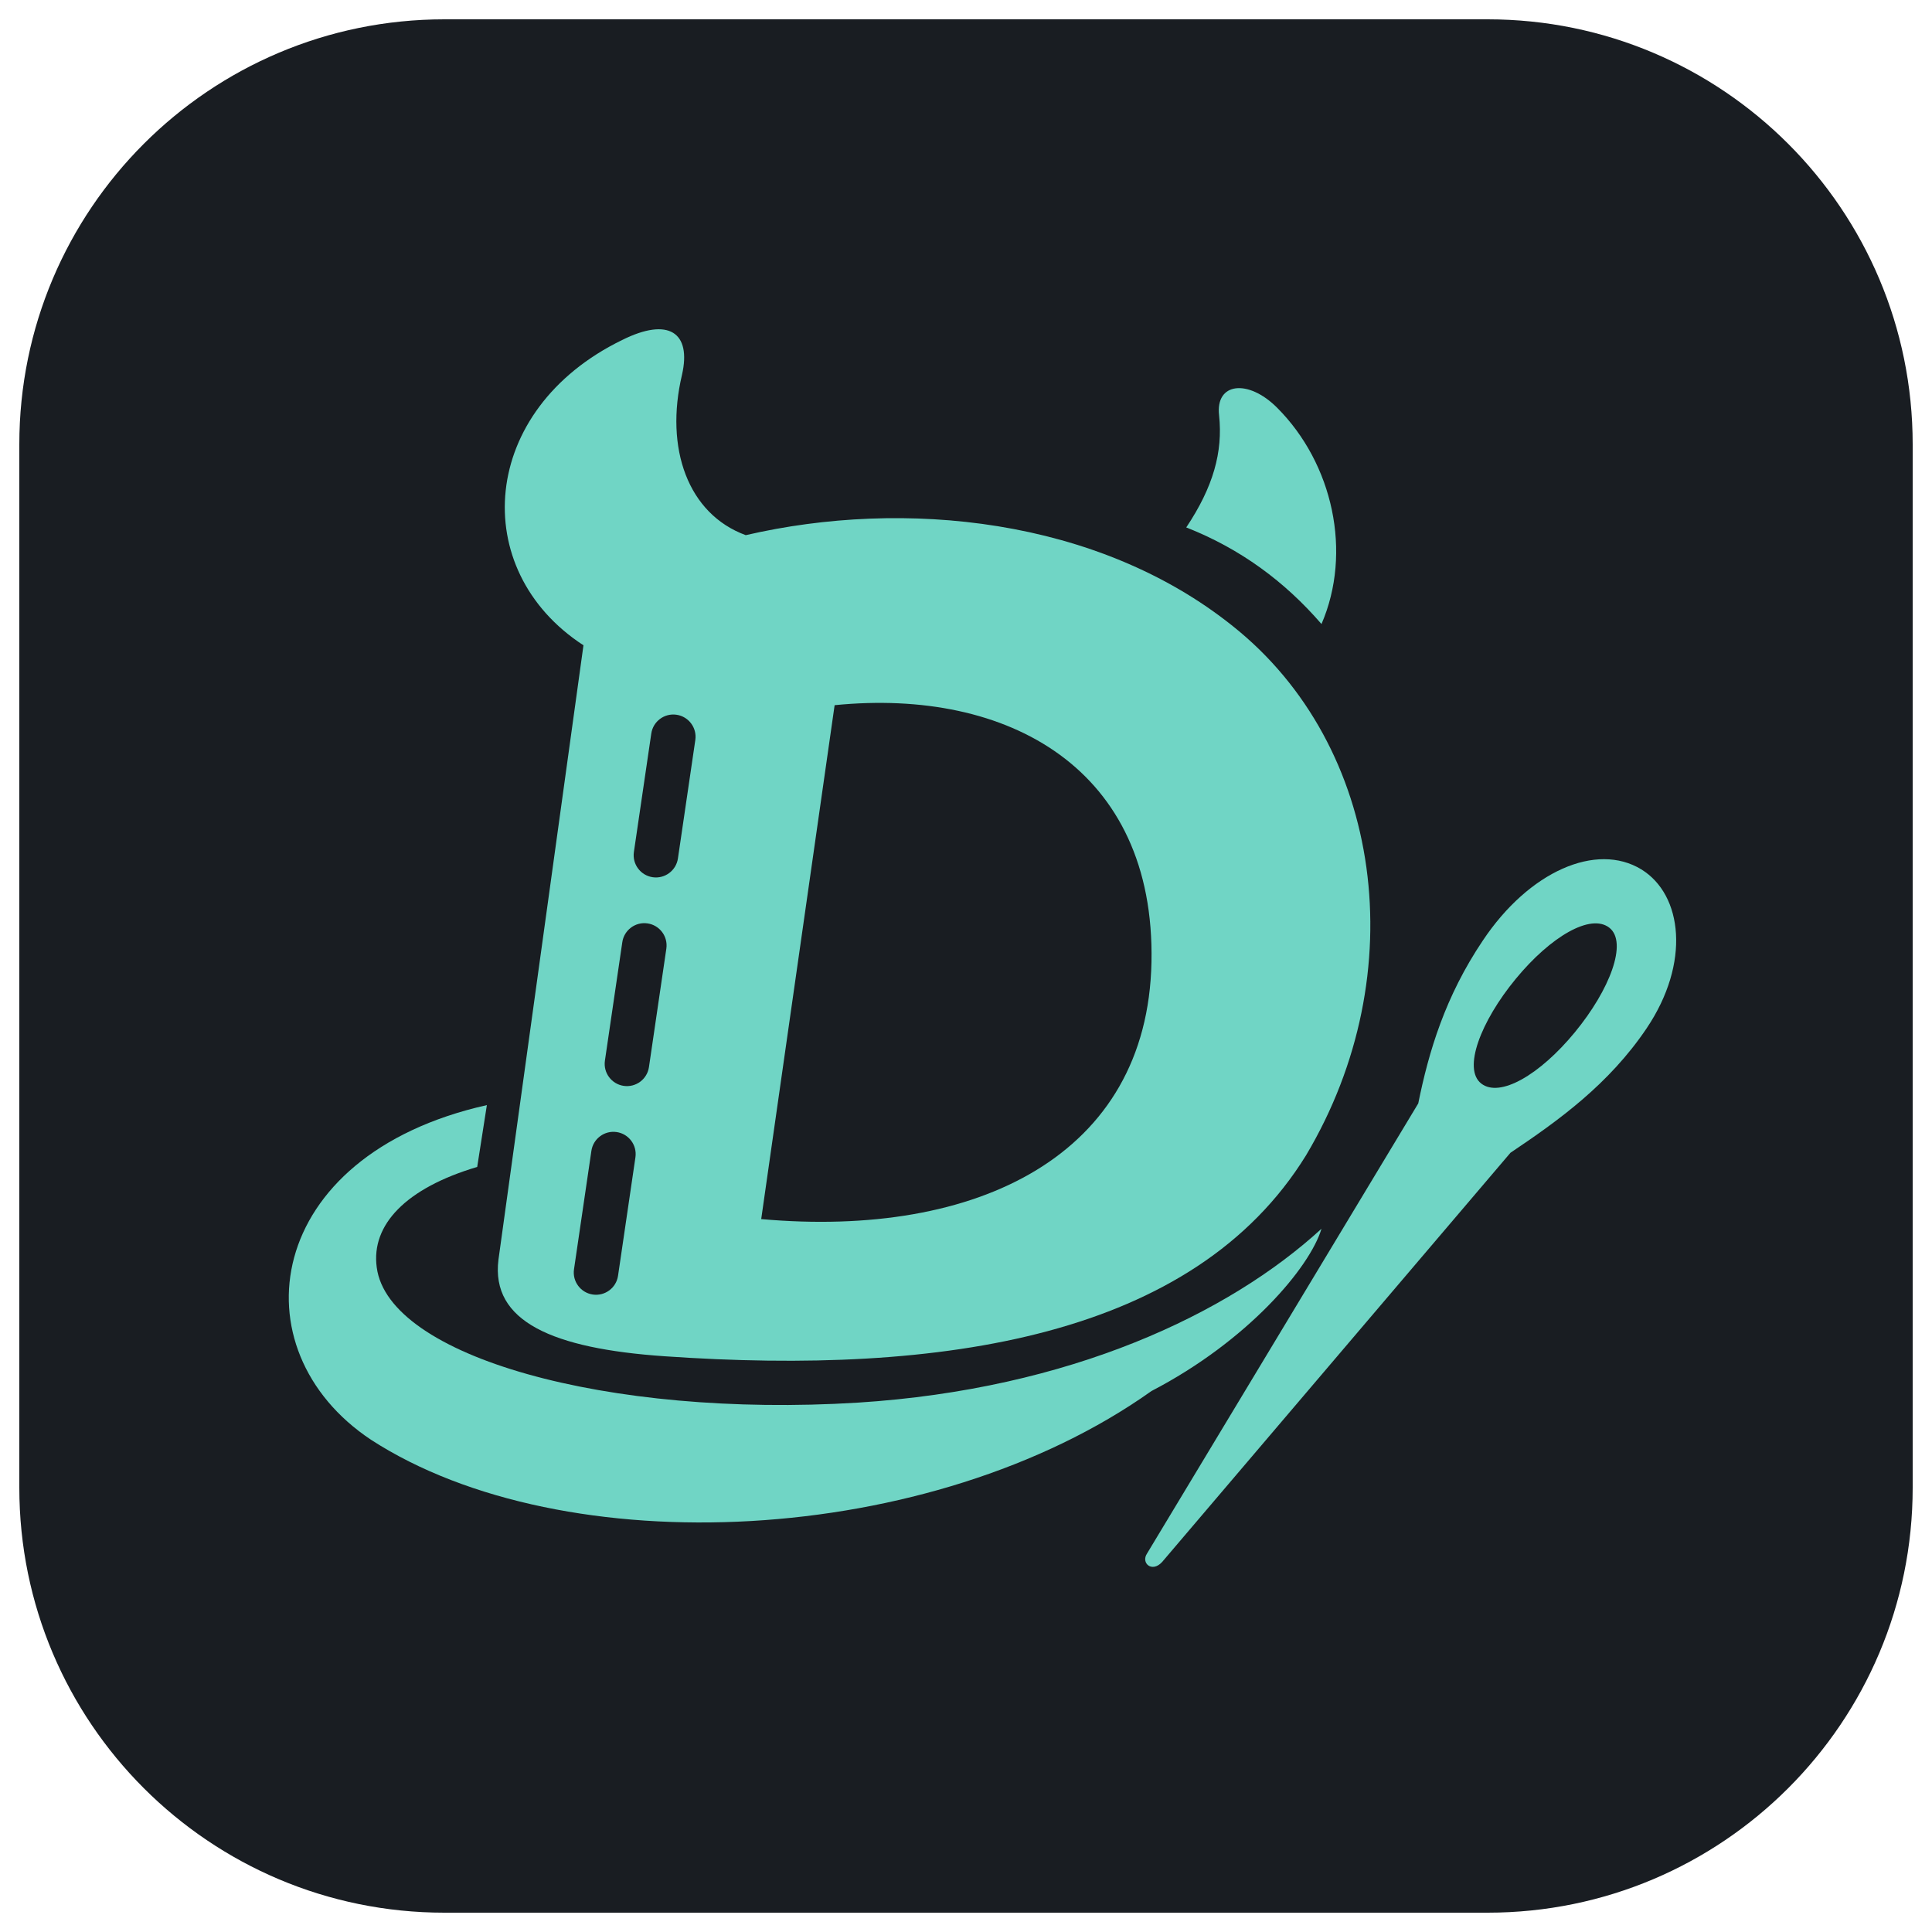
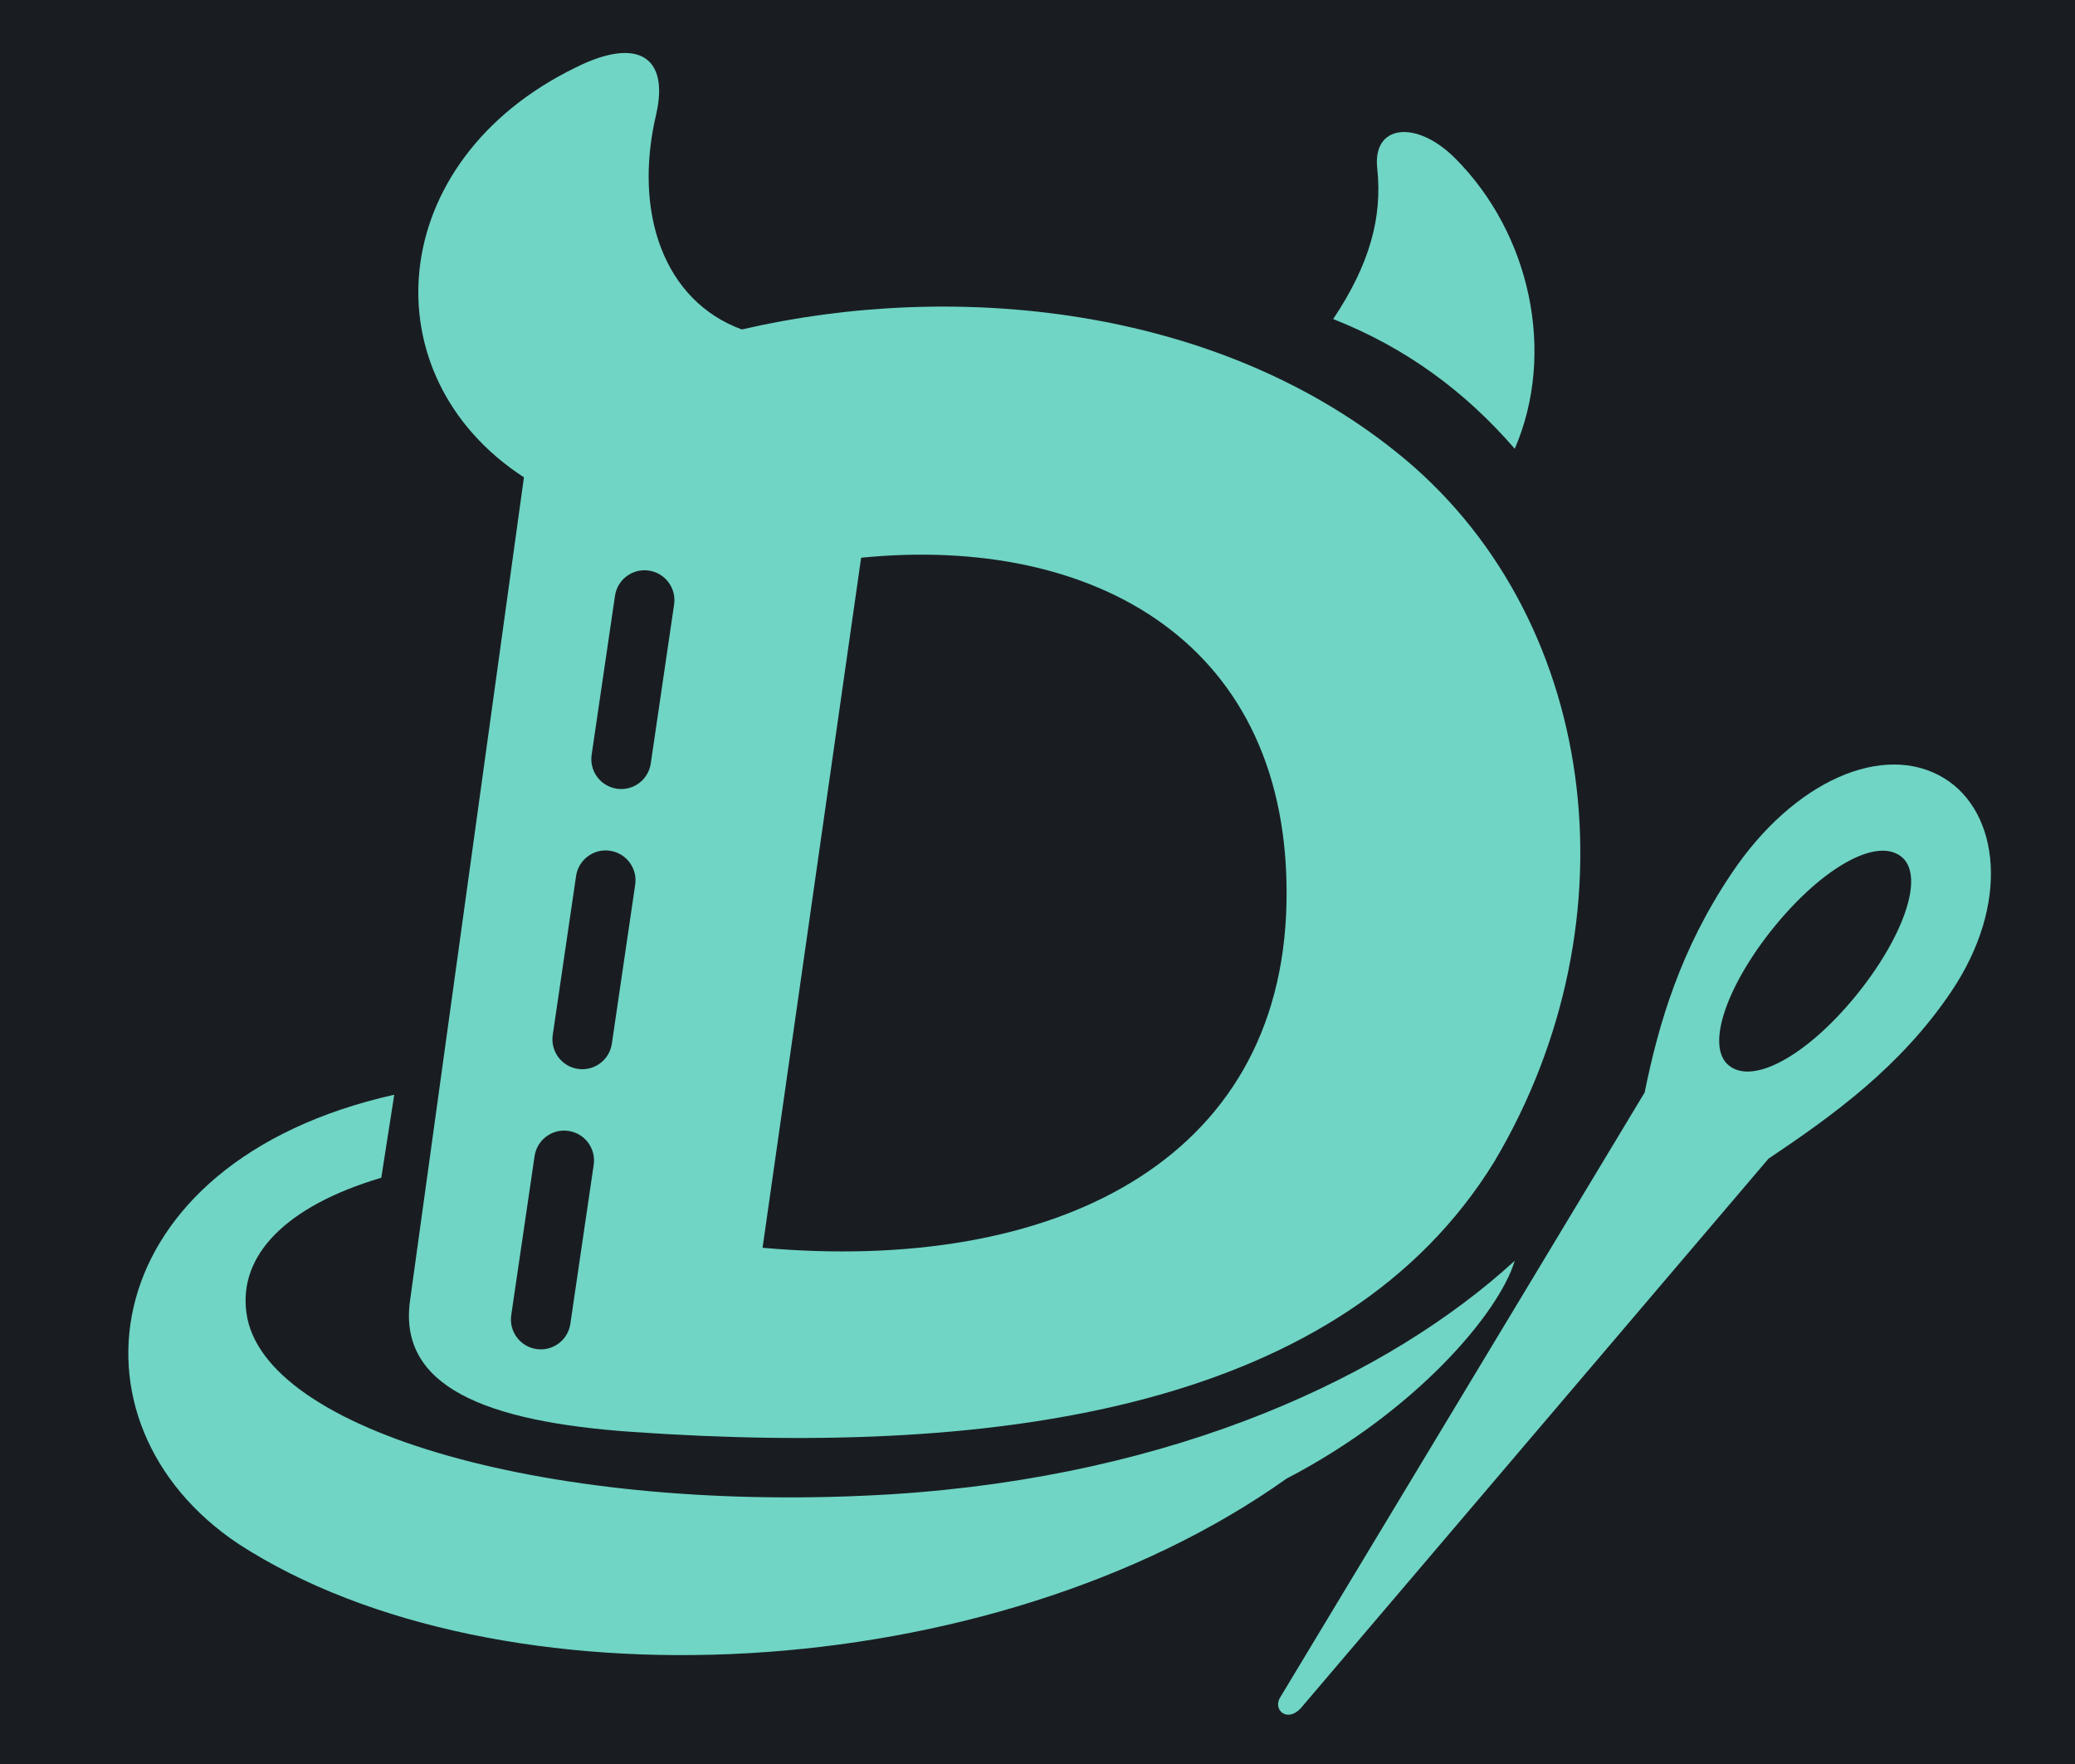
- <svg xmlns="http://www.w3.org/2000/svg" viewBox="0 0 1000 1000" width="100%" height="100%">
+ <svg xmlns="http://www.w3.org/2000/svg" viewBox="100 150 800 680" width="100%" height="100%">
  <rect x="10" y="10" width="980" height="980" rx="220" fill="#191D22" />
  <g fill="#70D5C5" fill-rule="evenodd">
    <g>
      <animateTransform attributeName="transform" type="translate" values="0 0;0 -7;0 0" keyTimes="0;0.5;1" keySplines="0.42 0 0.58 1;0.42 0 0.58 1" calcMode="spline" dur="3.2s" repeatCount="indefinite" />
      <g transform="translate(460 490)">
        <g>
          <animateTransform attributeName="transform" type="scale" values="1 1;1.015 0.988;1 1" keyTimes="0;0.5;1" keySplines="0.42 0 0.58 1;0.42 0 0.58 1" calcMode="spline" dur="3.2s" repeatCount="indefinite" />
          <animateTransform attributeName="transform" type="rotate" values="0;-0.8;0" keyTimes="0;0.5;1" keySplines="0.42 0 0.58 1;0.42 0 0.58 1" calcMode="spline" dur="3.2s" repeatCount="indefinite" additive="sum" />
          <g transform="translate(-460 -490)">
            <path d="M 302 334 C 242 295, 248 212, 322 176 C 346 164, 358 172, 353 194 C 344 232, 356 266, 386 277 C 468 258, 568 268, 638 324 C 716 386, 732 504, 676 598 C 618 692, 488 712, 344 702 C 286 698, 254 684, 258 652 L 302 334 Z M 432 365 L 394 631 C 506 641, 594 598, 596 498 C 598 398, 522 356, 432 365 Z M 337.1 379.7 A 11.5 11.5 0 0 1 359.9 383.0 L 350.9 444.3 A 11.5 11.5 0 0 1 328.1 441.0 Z M 322.1 487.7 A 11.5 11.5 0 0 1 344.9 491.0 L 335.9 552.3 A 11.5 11.5 0 0 1 313.1 549.0 Z M 306.1 595.7 A 11.5 11.5 0 0 1 328.9 599.0 L 319.9 660.3 A 11.5 11.5 0 0 1 297.1 657.0 Z" />
          </g>
        </g>
      </g>
    </g>
    <g>
      <animateTransform attributeName="transform" type="rotate" values="0 635 295;0 635 295;9 635 295;-5 635 295;6 635 295;0 635 295" keyTimes="0;0.65;0.74;0.82;0.90;1" keySplines="0.42 0 0.58 1;0.42 0 0.58 1;0.42 0 0.58 1;0.42 0 0.58 1;0.42 0 0.58 1" calcMode="spline" dur="3.2s" repeatCount="indefinite" />
      <animateTransform attributeName="transform" type="translate" values="0 0;0 0;0 -4;0 1;0 -2;0 0" keyTimes="0;0.65;0.74;0.82;0.90;1" keySplines="0.42 0 0.58 1;0.42 0 0.58 1;0.42 0 0.58 1;0.42 0 0.58 1;0.42 0 0.58 1" calcMode="spline" dur="3.2s" repeatCount="indefinite" additive="sum" />
      <path d="M 614 273 C 628 252, 633 234, 631 215 C 629 198, 646 196, 661 211 C 690 240, 700 286, 684 323 C 665 301, 642 284, 614 273 Z" />
    </g>
    <g>
      <animateTransform attributeName="transform" type="rotate" values="0 252 588;-7.5 252 588;1.5 252 588;6.8 252 588;0 252 588" keyTimes="0;0.25;0.5;0.75;1" keySplines="0.42 0 0.58 1;0.42 0 0.58 1;0.42 0 0.58 1;0.42 0 0.58 1" calcMode="spline" dur="2.1s" repeatCount="indefinite" />
      <animateTransform attributeName="transform" type="translate" values="0 0;0 -4;0 0;0 4;0 0" keyTimes="0;0.25;0.5;0.75;1" keySplines="0.42 0 0.58 1;0.42 0 0.58 1;0.42 0 0.58 1;0.42 0 0.58 1" calcMode="spline" dur="2.1s" repeatCount="indefinite" additive="sum" />
      <path d="M 252 572 L 247 604 C 210 615, 192 634, 195 656 C 201 702, 314 734, 444 726 C 554 719, 636 680, 684 636 C 678 656, 646 694, 596 720 C 482 801, 292 810, 192 745.2 C 122 698.6, 136 598, 252 572 Z" />
    </g>
    <g>
      <animateTransform attributeName="transform" type="translate" values="0 0;-6 -11;0 0" keyTimes="0;0.5;1" keySplines="0.42 0 0.58 1;0.42 0 0.58 1" calcMode="spline" dur="2.6s" repeatCount="indefinite" />
      <animateTransform attributeName="transform" type="rotate" values="0 730 630;-4.5 730 630;0 730 630" keyTimes="0;0.5;1" keySplines="0.42 0 0.58 1;0.42 0 0.58 1" calcMode="spline" dur="2.6s" repeatCount="indefinite" additive="sum" />
      <path d="M 603 811 C 600 816, 606 821, 611 815 L 780 594 C 804 576, 829 556, 847 526 C 868 491, 862 456, 840 444 C 816 431, 782 448, 760 485 C 742 515, 735 544, 731 571 L 603 811 Z M 825 475 C 835 482, 827 507, 810 530 C 793 553, 773 566, 763 559 C 753 552, 761 527, 778 504 C 795 481, 815 468, 825 475 Z" transform="rotate(3 730 630)" />
    </g>
  </g>
</svg>
